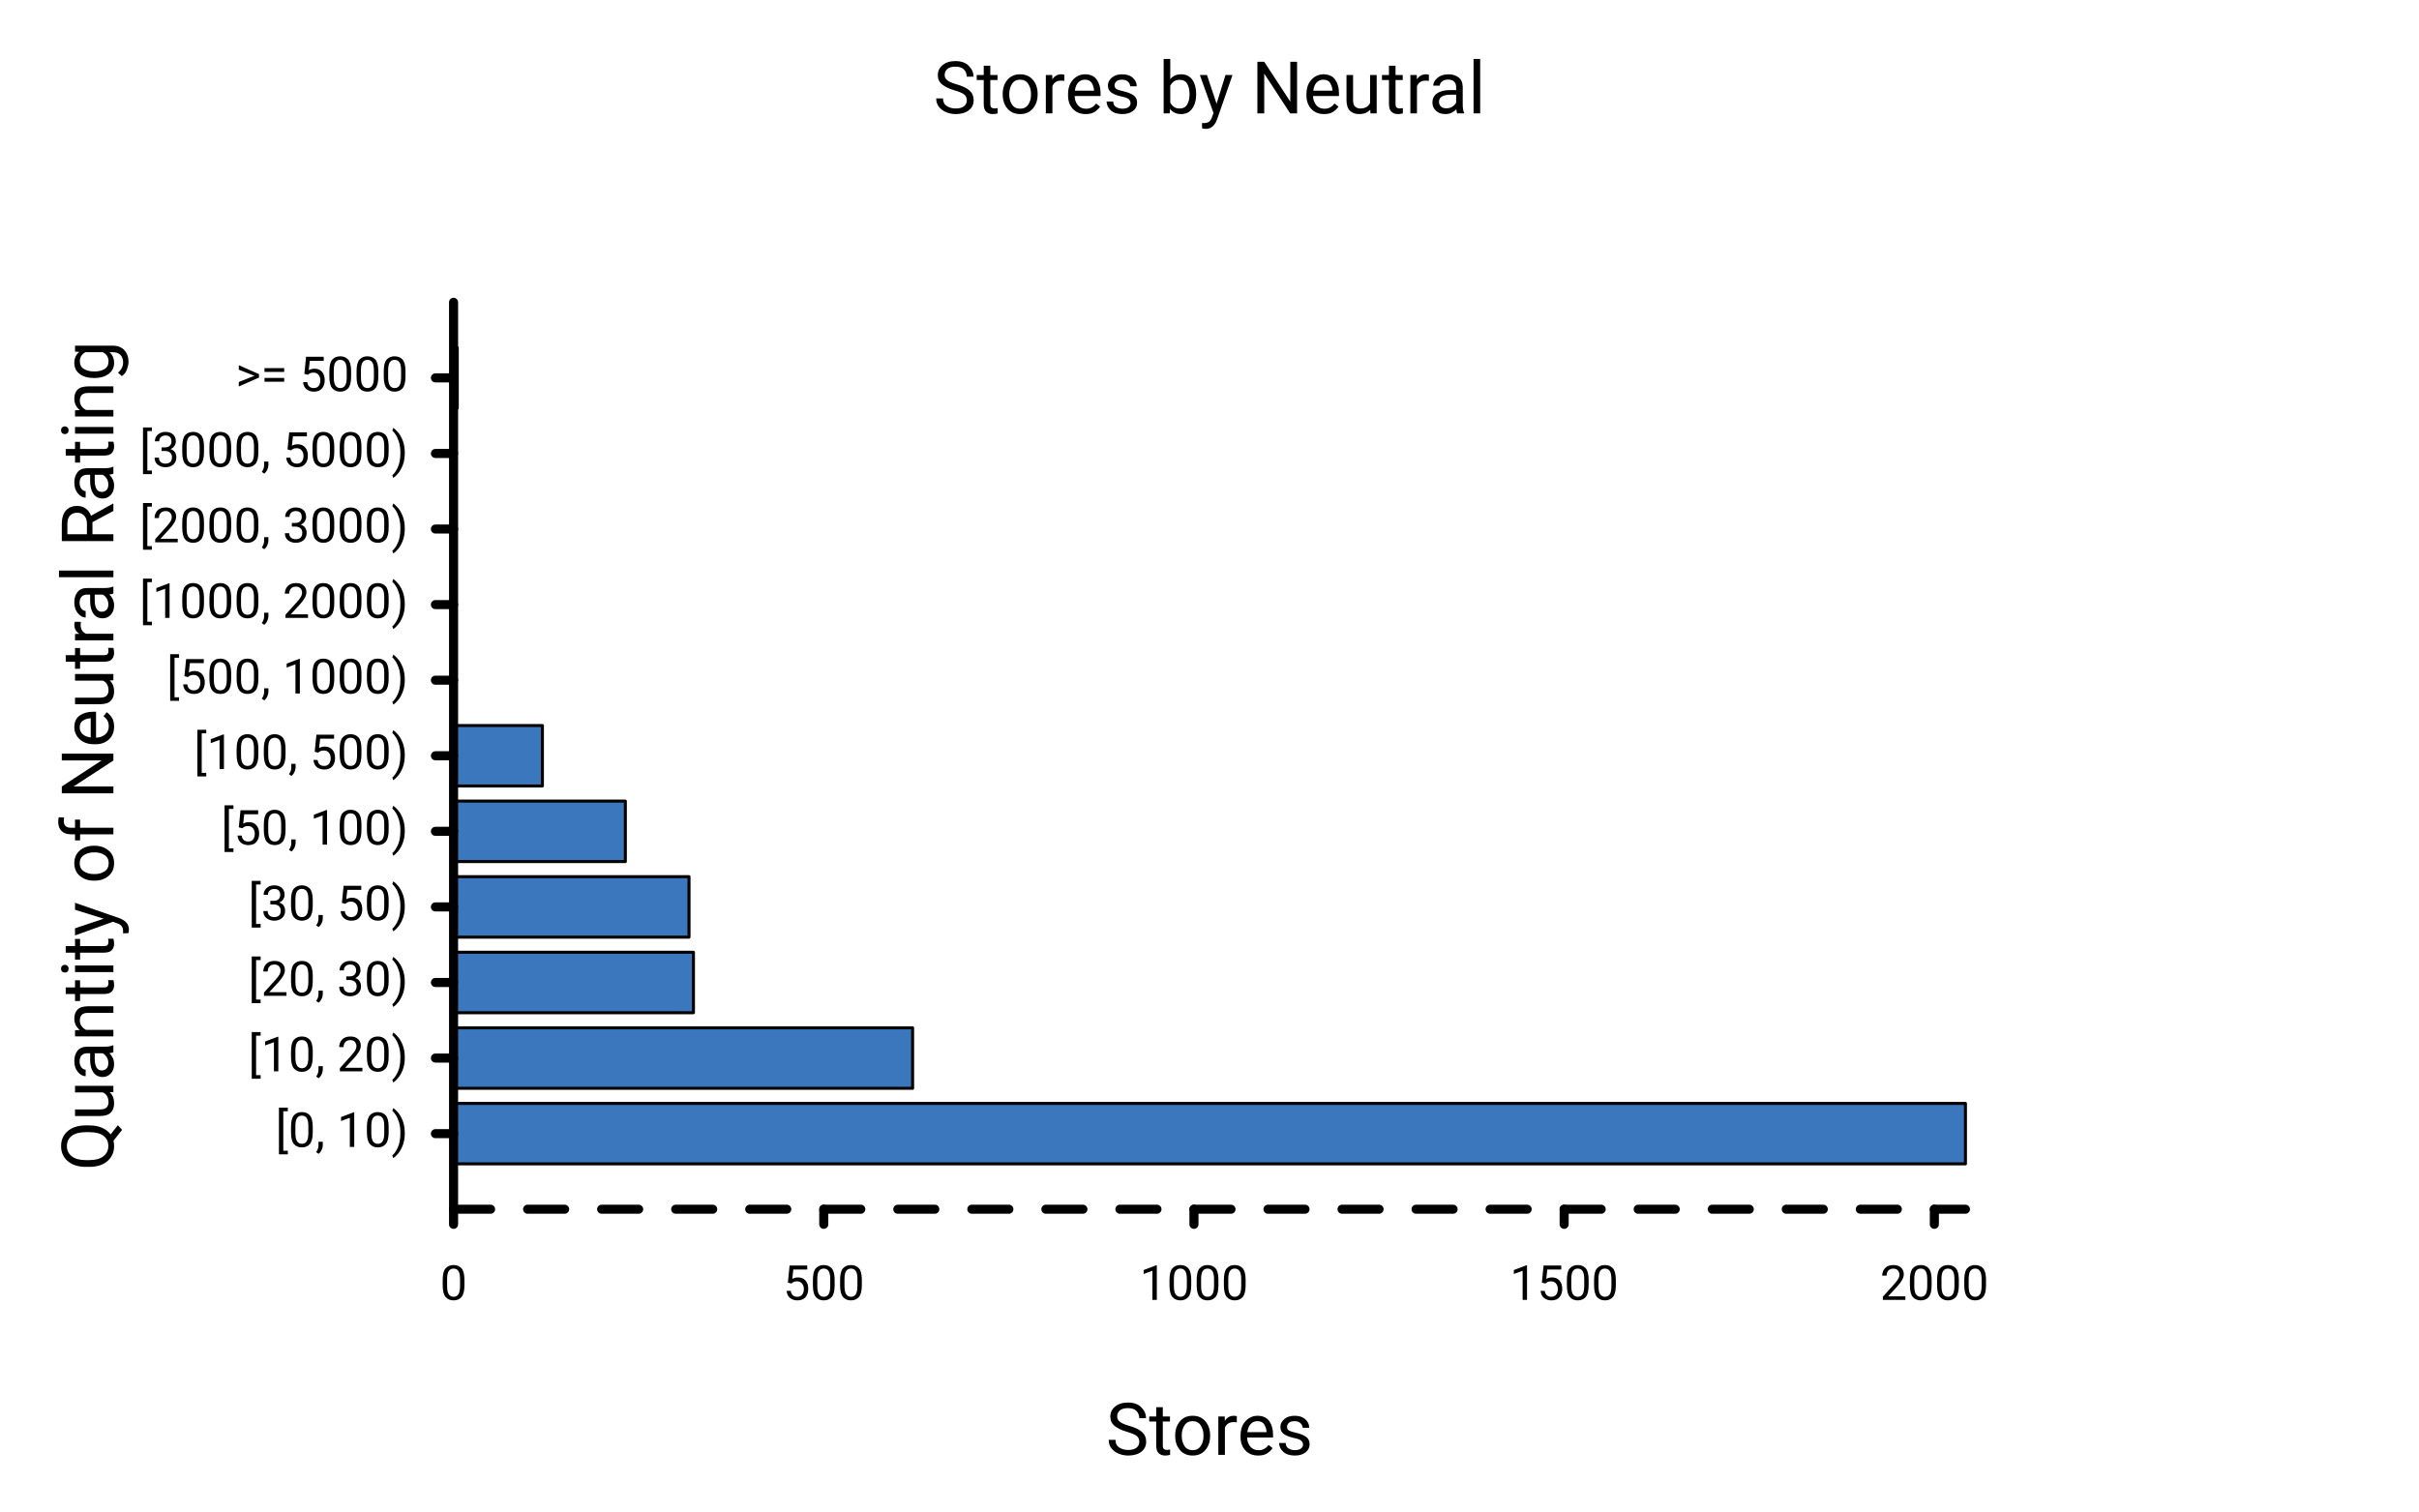
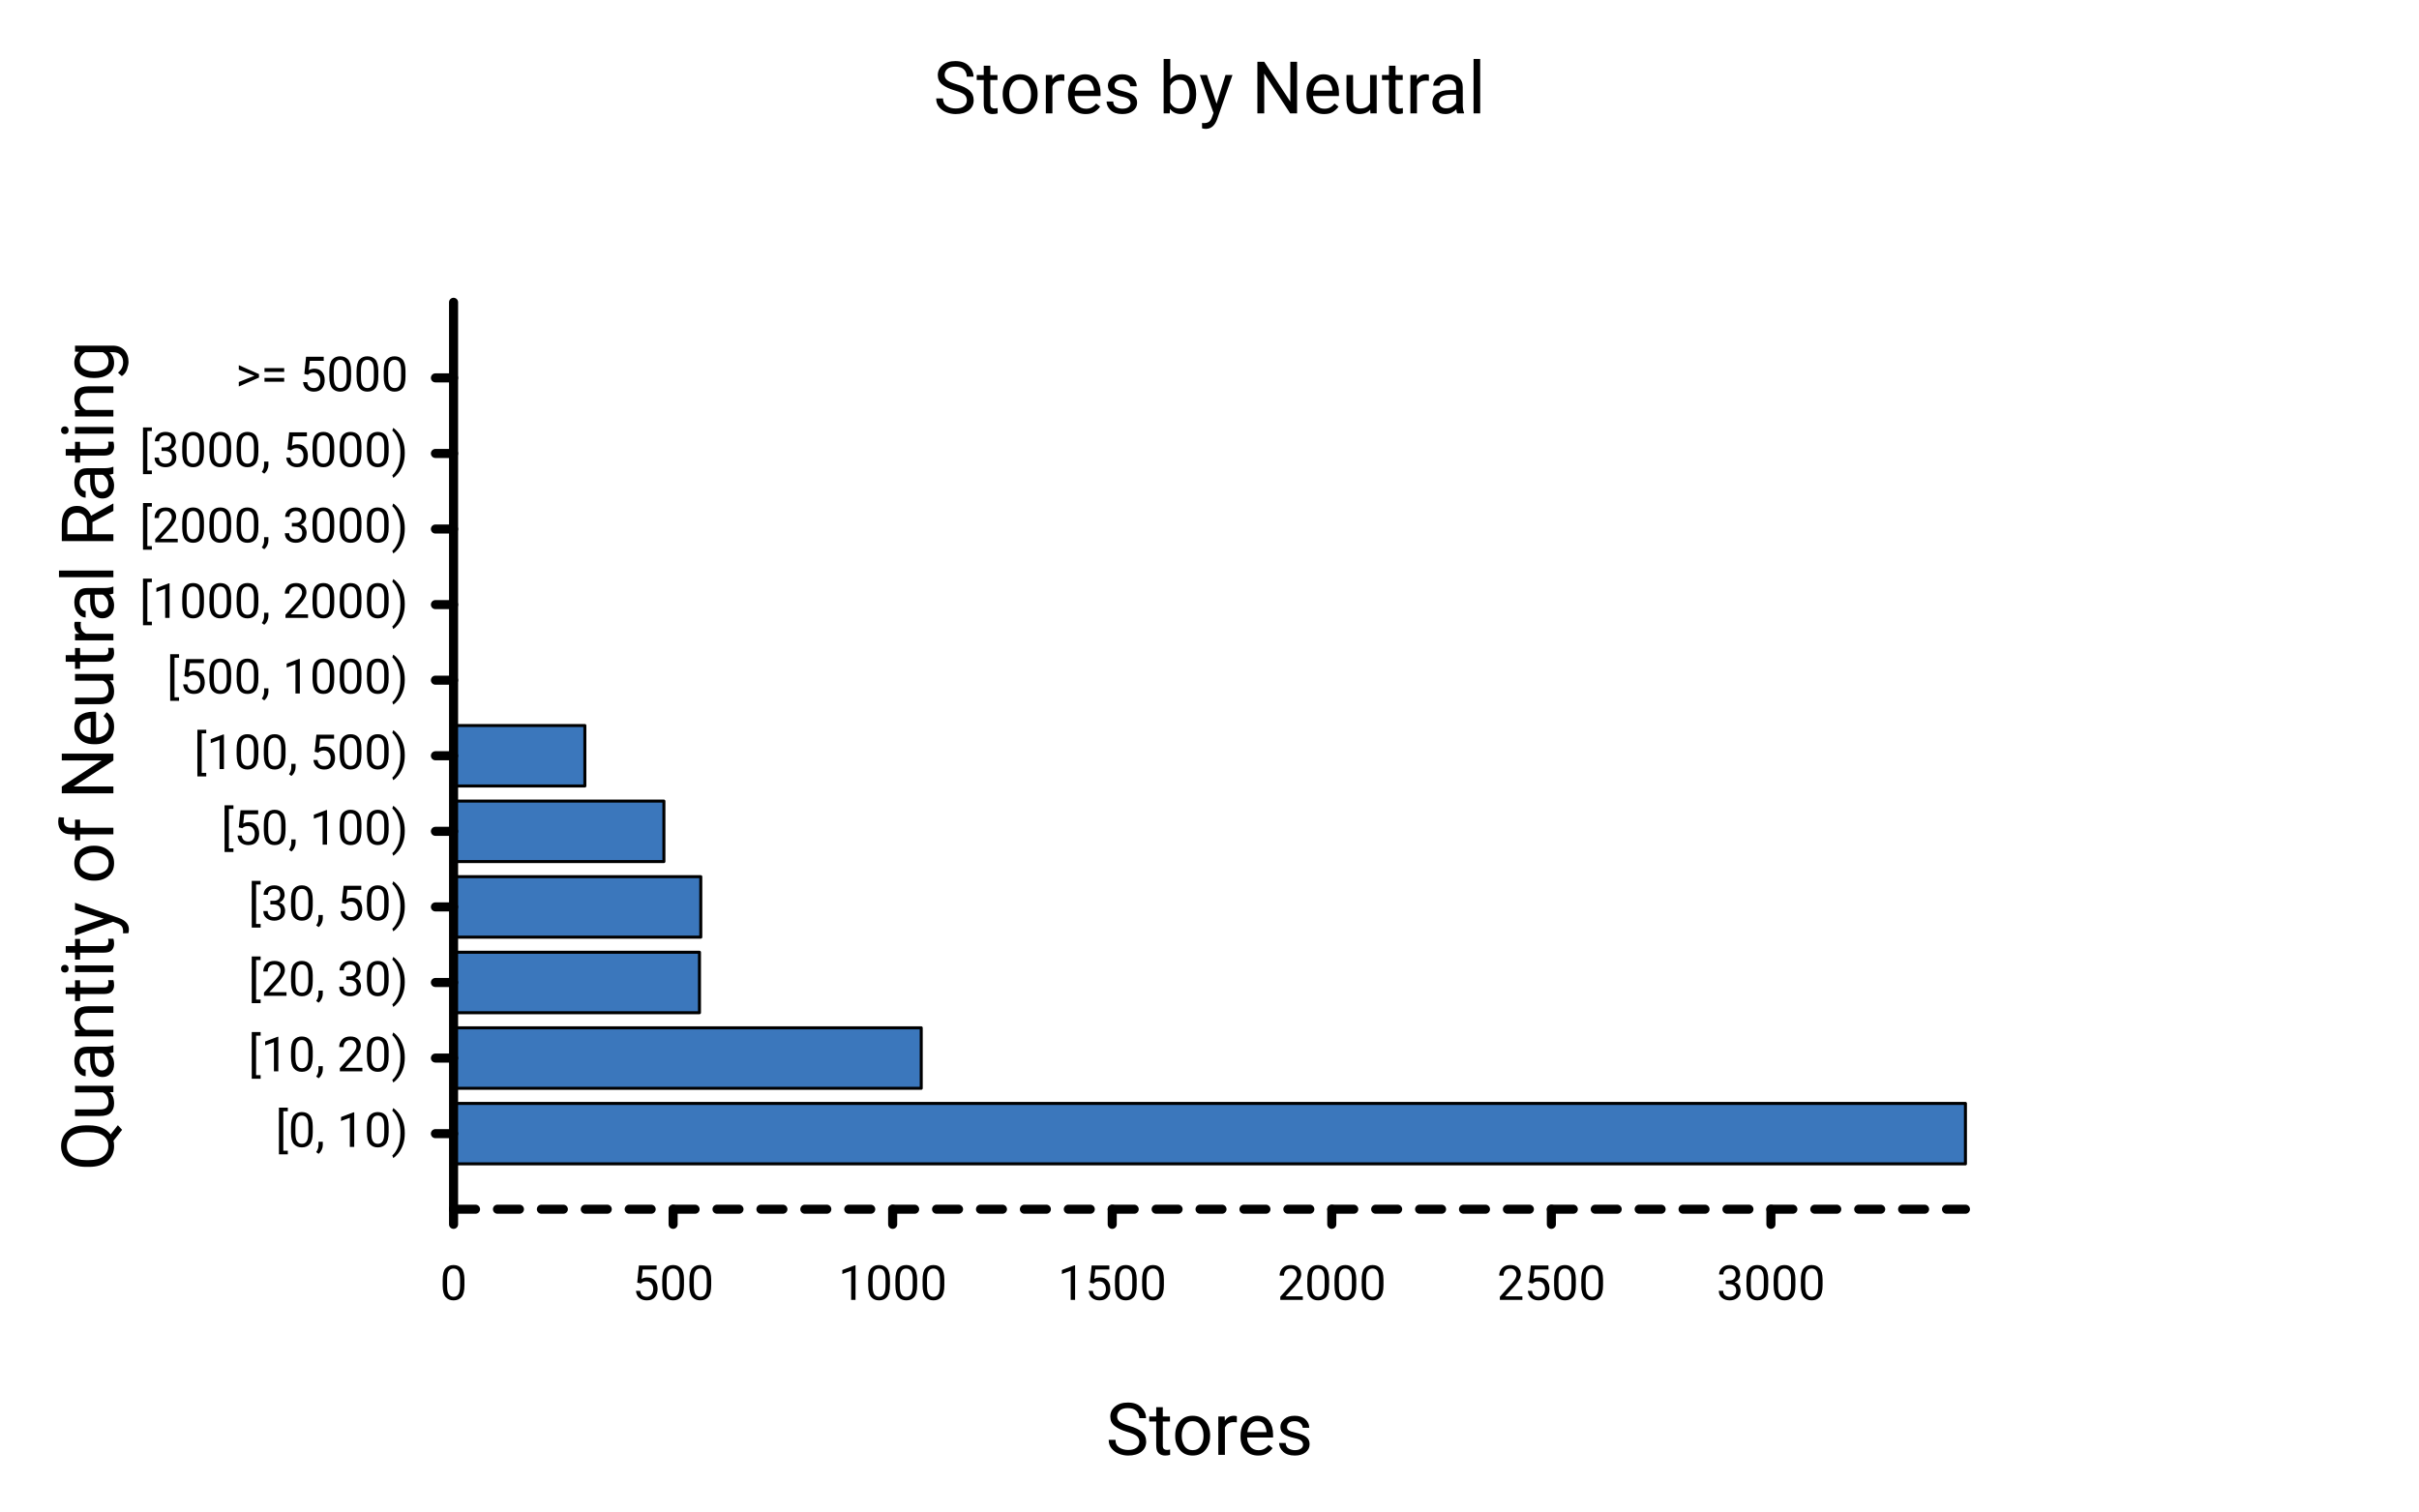
<svg xmlns="http://www.w3.org/2000/svg" class="poloto" width="800" height="500" viewBox="0 0 800 500">
  <style>
.poloto{
  stroke-linecap:round;
  stroke-linejoin:round;
  font-family:Roboto,sans-serif;
  font-size:16px;
}
.poloto_background{fill:AliceBlue;}
.poloto_scatter{stroke-width:7}
.poloto_line{stroke-width:2}
.poloto_text{fill: black;}
.poloto_name{font-size:24px;dominant-baseline:start;text-anchor:middle;}
.poloto_where{dominant-baseline:middle;text-anchor:start}
.poloto_text.poloto_legend{font-size:20px;dominant-baseline:middle;text-anchor:start;}
.poloto_text.poloto_ticks.poloto_y{dominant-baseline:middle;text-anchor:end}
.poloto_text.poloto_ticks.poloto_x{dominant-baseline:start;text-anchor:middle}
.poloto_imgs.poloto_ticks{stroke: black;stroke-width:3;fill:none;stroke-dasharray:none}
.poloto_grid{stroke:gray;stroke-width:0.5}

.poloto0.poloto_stroke{stroke:blue;}
.poloto1.poloto_stroke{stroke:red;}
.poloto2.poloto_stroke{stroke:green;}
.poloto3.poloto_stroke{stroke:gold;}
.poloto4.poloto_stroke{stroke:aqua;}
.poloto5.poloto_stroke{stroke:lime;}
.poloto6.poloto_stroke{stroke:orange;}
.poloto7.poloto_stroke{stroke:chocolate;}
.poloto0.poloto_fill{fill:blue;}
.poloto1.poloto_fill{fill:red;}
.poloto2.poloto_fill{fill:green;}
.poloto3.poloto_fill{fill:gold;}
.poloto4.poloto_fill{fill:aqua;}
.poloto5.poloto_fill{fill:lime;}
.poloto6.poloto_fill{fill:orange;}
.poloto7.poloto_fill{fill:chocolate;}

            .poloto_background{fill-opacity:0;}
            .poloto0.poloto_histo.poloto_imgs{fill:#3B77BC;stroke:black;stroke-width:1px}
            .poloto_grid{display:none}
            .poloto0.poloto_stroke{stroke:#3B77BC}
        
	</style>
  <circle r="1e5" class="poloto_background" />
  <g id="poloto_plot0" class="poloto_plot poloto_imgs poloto_histo poloto0 poloto_fill">
    <rect x="150.00" y="365.00" width="500" height="20" />
-     <rect x="150.00" y="340.00" width="151.812" height="20" />
-     <rect x="150.00" y="315.00" width="79.334" height="20" />
-     <rect x="150.00" y="290.00" width="77.865" height="20" />
-     <rect x="150.00" y="265.00" width="56.807" height="20" />
-     <rect x="150.00" y="240.00" width="29.383" height="20" />
-     <rect x="150.00" y="215.00" width="0.245" height="20" />
-     <rect x="150.00" y="190.00" width="0.245" height="20" />
+     <rect x="150.00" y="340.00" width="154.662" height="20" />
+     <rect x="150.00" y="315.00" width="81.324" height="20" />
+     <rect x="150.00" y="290.00" width="81.76" height="20" />
+     <rect x="150.00" y="265.00" width="69.561" height="20" />
+     <rect x="150.00" y="240.00" width="43.421" height="20" />
+     <rect x="150.00" y="215.00" width="0.726" height="20" />
+     <rect x="150.00" y="190.00" width="0.145" height="20" />
    <rect x="150.00" y="165.00" width="0" height="20" />
    <rect x="150.00" y="140.00" width="0" height="20" />
-     <rect x="150.00" y="115.00" width="1.224" height="20" />
+     <rect x="150.00" y="115.00" width="0.726" height="20" />
  </g>
  <text class="poloto_text poloto_name poloto_title" x="400.00" y="37.50">Stores by Neutral</text>
  <text class="poloto_text poloto_name poloto_x" x="400.00" y="481.25">Stores</text>
  <text class="poloto_text poloto_name poloto_y" x="37.50" y="250.00" transform="rotate(-90,37.50,250.00)">Quantity of Neutral Rating</text>
  <g class="poloto_text poloto_ticks poloto_y">
    <text x="135.00" y="375.00">[0, 10)</text>
    <text x="135.00" y="350.00">[10, 20)</text>
    <text x="135.00" y="325.00">[20, 30)</text>
    <text x="135.00" y="300.00">[30, 50)</text>
    <text x="135.00" y="275.00">[50, 100)</text>
    <text x="135.00" y="250.00">[100, 500)</text>
    <text x="135.00" y="225.00">[500, 1000)</text>
    <text x="135.00" y="200.00">[1000, 2000)</text>
    <text x="135.00" y="175.00">[2000, 3000)</text>
    <text x="135.00" y="150.00">[3000, 5000)</text>
    <text x="135.00" y="125.00">&gt;= 5000</text>
  </g>
  <g class="poloto_imgs poloto_ticks poloto_y">
    <line x1="150.00" x2="144.00" y1="375.00" y2="375.00" />
    <line x1="150.00" x2="144.00" y1="350.00" y2="350.00" />
    <line x1="150.00" x2="144.00" y1="325.00" y2="325.00" />
    <line x1="150.00" x2="144.00" y1="300.00" y2="300.00" />
    <line x1="150.00" x2="144.00" y1="275.00" y2="275.00" />
    <line x1="150.00" x2="144.00" y1="250.00" y2="250.00" />
    <line x1="150.00" x2="144.00" y1="225.00" y2="225.00" />
    <line x1="150.00" x2="144.00" y1="200.00" y2="200.00" />
    <line x1="150.00" x2="144.00" y1="175.00" y2="175.00" />
    <line x1="150.00" x2="144.00" y1="150.00" y2="150.00" />
    <line x1="150.00" x2="144.00" y1="125.00" y2="125.00" />
  </g>
  <g class="poloto_text poloto_ticks poloto_x">
    <text x="150.00" y="430.00">0</text>
-     <text x="272.43" y="430.00">500</text>
-     <text x="394.86" y="430.00">1000</text>
-     <text x="517.29" y="430.00">1500</text>
-     <text x="639.72" y="430.00">2000</text>
+     <text x="222.61" y="430.00">500</text>
+     <text x="295.22" y="430.00">1000</text>
+     <text x="367.83" y="430.00">1500</text>
+     <text x="440.44" y="430.00">2000</text>
+     <text x="513.06" y="430.00">2500</text>
+     <text x="585.67" y="430.00">3000</text>
  </g>
  <g class="poloto_imgs poloto_ticks poloto_x">
    <line x1="150.00" x2="150.00" y1="400.00" y2="405.00" />
-     <line x1="272.43" x2="272.43" y1="400.00" y2="405.00" />
-     <line x1="394.86" x2="394.86" y1="400.00" y2="405.00" />
-     <line x1="517.29" x2="517.29" y1="400.00" y2="405.00" />
-     <line x1="639.72" x2="639.72" y1="400.00" y2="405.00" />
+     <line x1="222.61" x2="222.61" y1="400.00" y2="405.00" />
+     <line x1="295.22" x2="295.22" y1="400.00" y2="405.00" />
+     <line x1="367.83" x2="367.83" y1="400.00" y2="405.00" />
+     <line x1="440.44" x2="440.44" y1="400.00" y2="405.00" />
+     <line x1="513.06" x2="513.06" y1="400.00" y2="405.00" />
+     <line x1="585.67" x2="585.67" y1="400.00" y2="405.00" />
  </g>
  <g class="poloto_grid poloto_x">
    <line x1="150.00" x2="150.00" y1="400.00" y2="100.00" />
-     <line x1="272.43" x2="272.43" y1="400.00" y2="100.00" />
-     <line x1="394.86" x2="394.86" y1="400.00" y2="100.00" />
-     <line x1="517.29" x2="517.29" y1="400.00" y2="100.00" />
-     <line x1="639.72" x2="639.72" y1="400.00" y2="100.00" />
+     <line x1="222.61" x2="222.61" y1="400.00" y2="100.00" />
+     <line x1="295.22" x2="295.22" y1="400.00" y2="100.00" />
+     <line x1="367.83" x2="367.83" y1="400.00" y2="100.00" />
+     <line x1="440.44" x2="440.44" y1="400.00" y2="100.00" />
+     <line x1="513.06" x2="513.06" y1="400.00" y2="100.00" />
+     <line x1="585.67" x2="585.67" y1="400.00" y2="100.00" />
  </g>
-   <path class="poloto_imgs poloto_ticks poloto_x" style="stroke-dasharray:12.243;stroke-dashoffset:-0;" d=" M 150.00 400.00 L 650.00 400.00" />
+   <path class="poloto_imgs poloto_ticks poloto_x" style="stroke-dasharray:7.261;stroke-dashoffset:-0;" d=" M 150.00 400.00 L 650.00 400.00" />
  <path class="poloto_imgs poloto_ticks poloto_y" d=" M 150.00 400.00 L 150.00 100.00" />
</svg>
